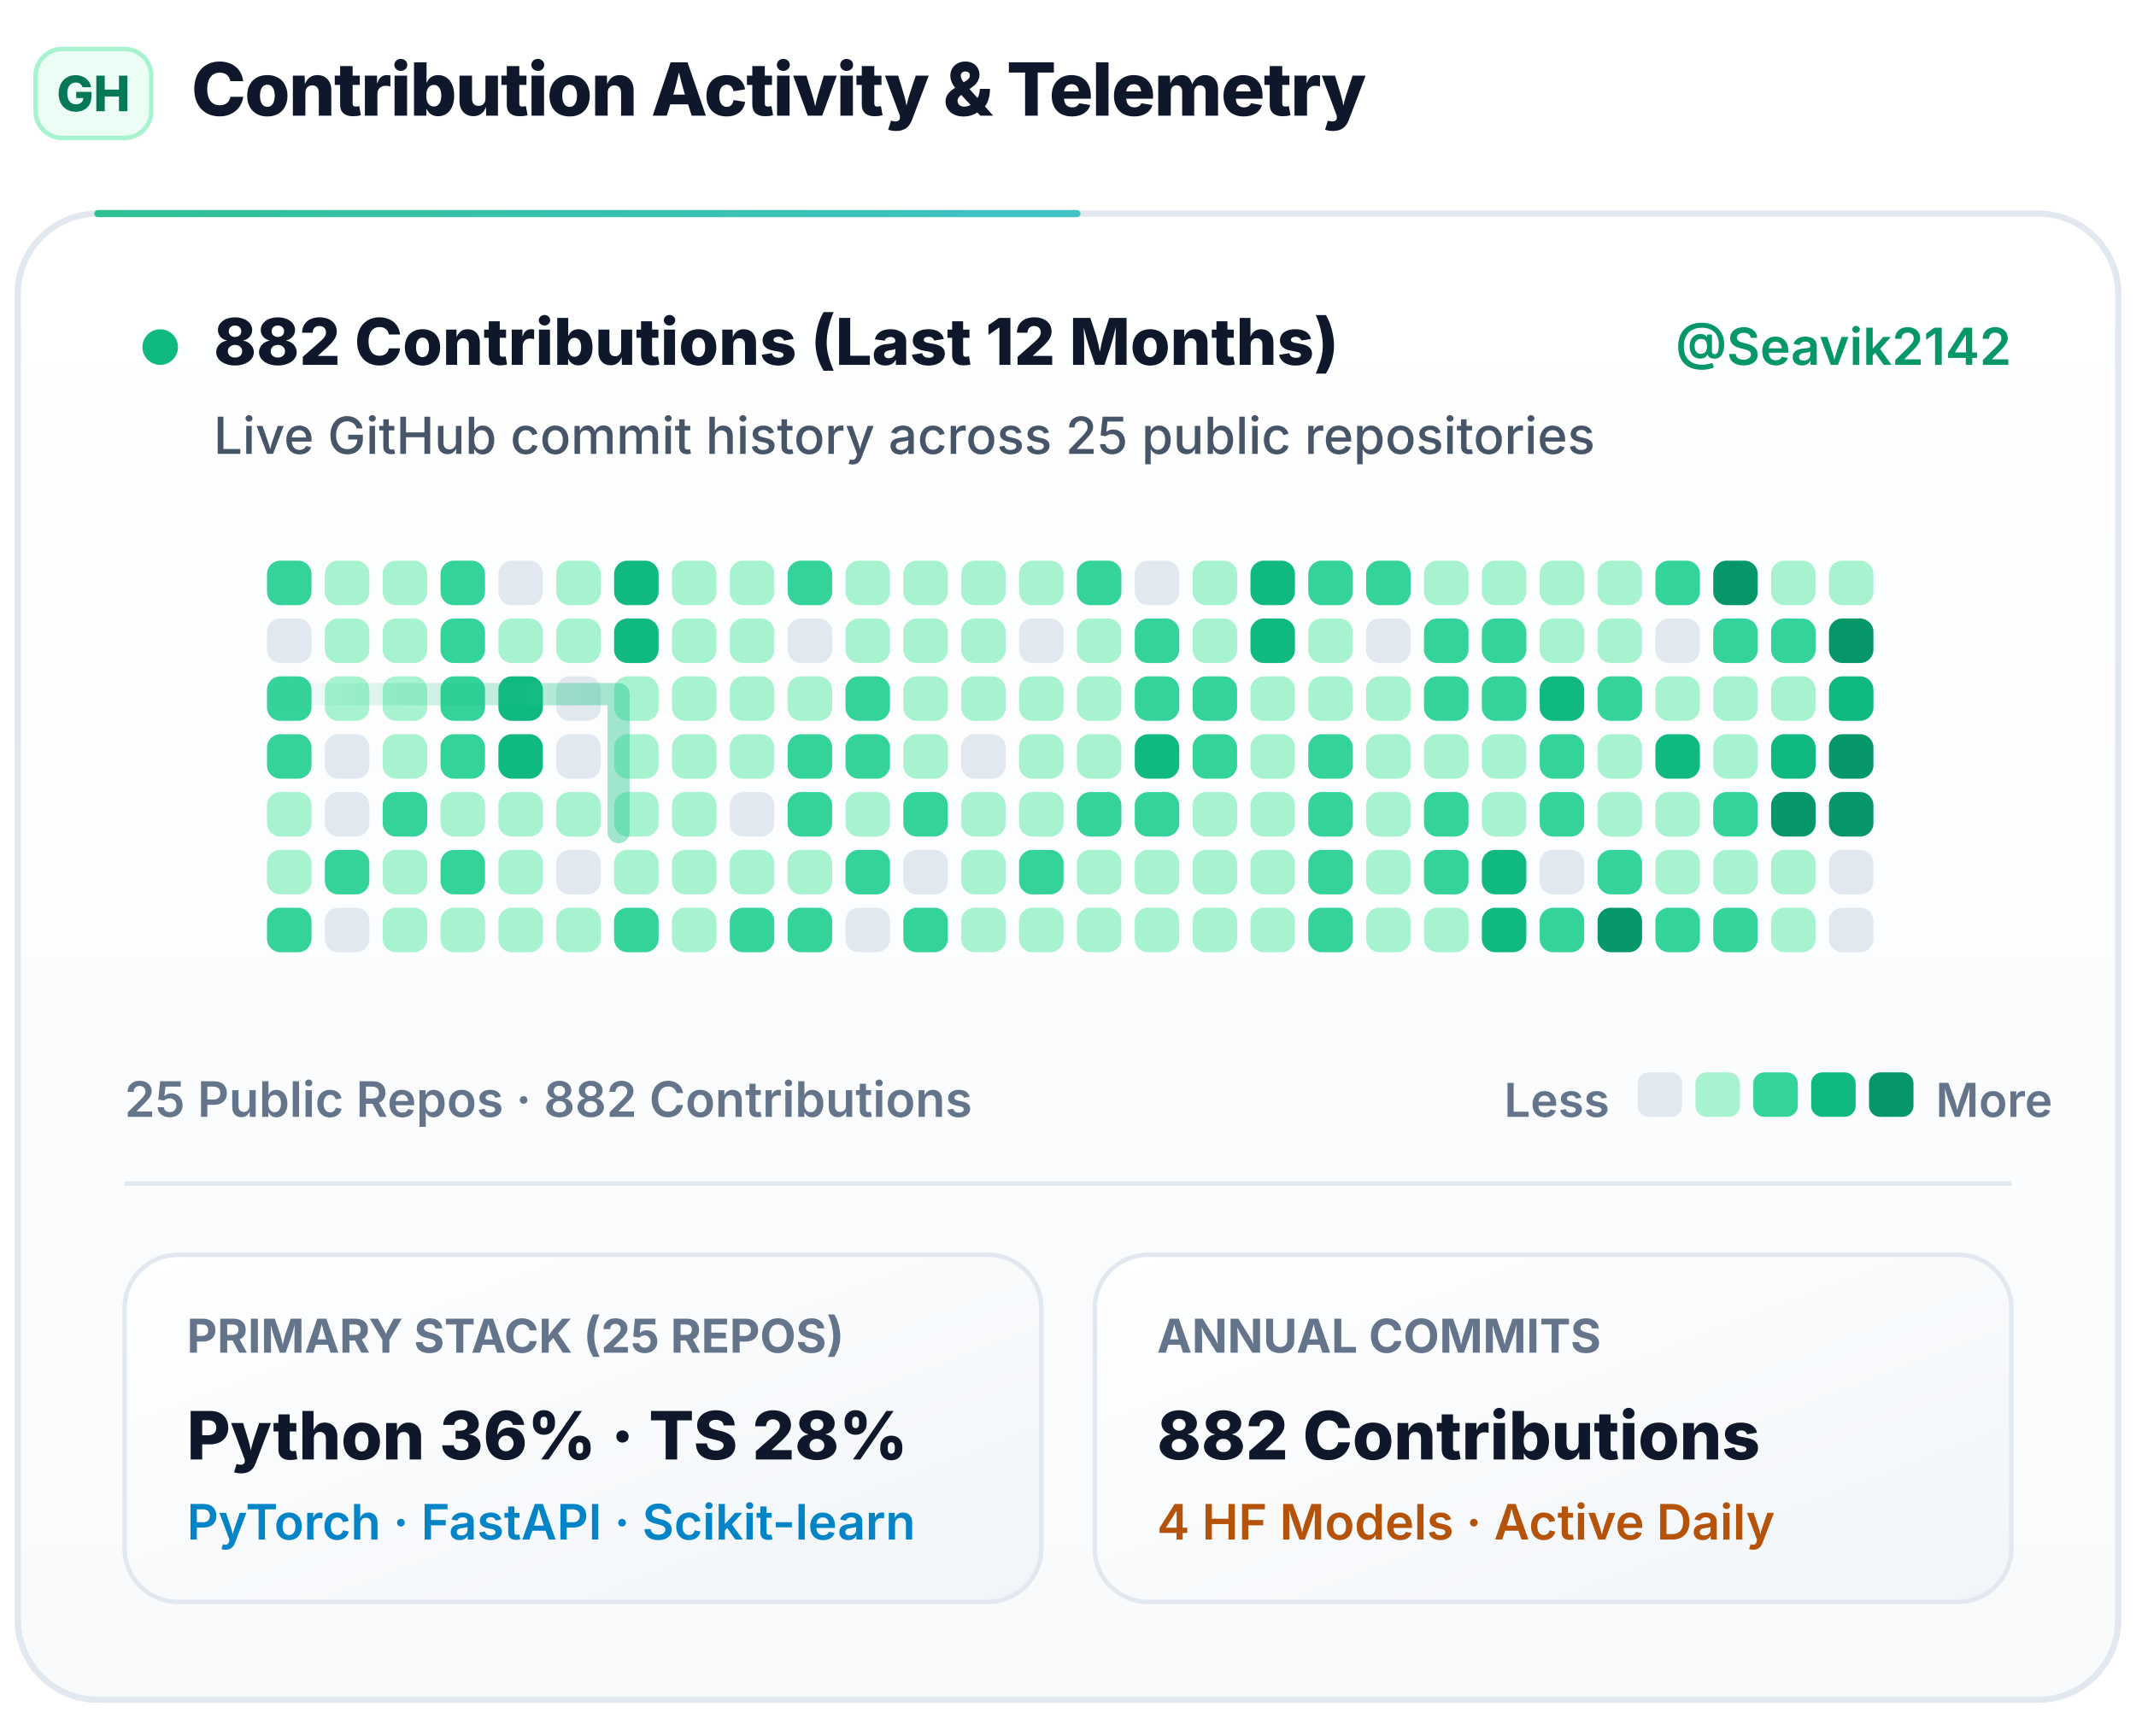
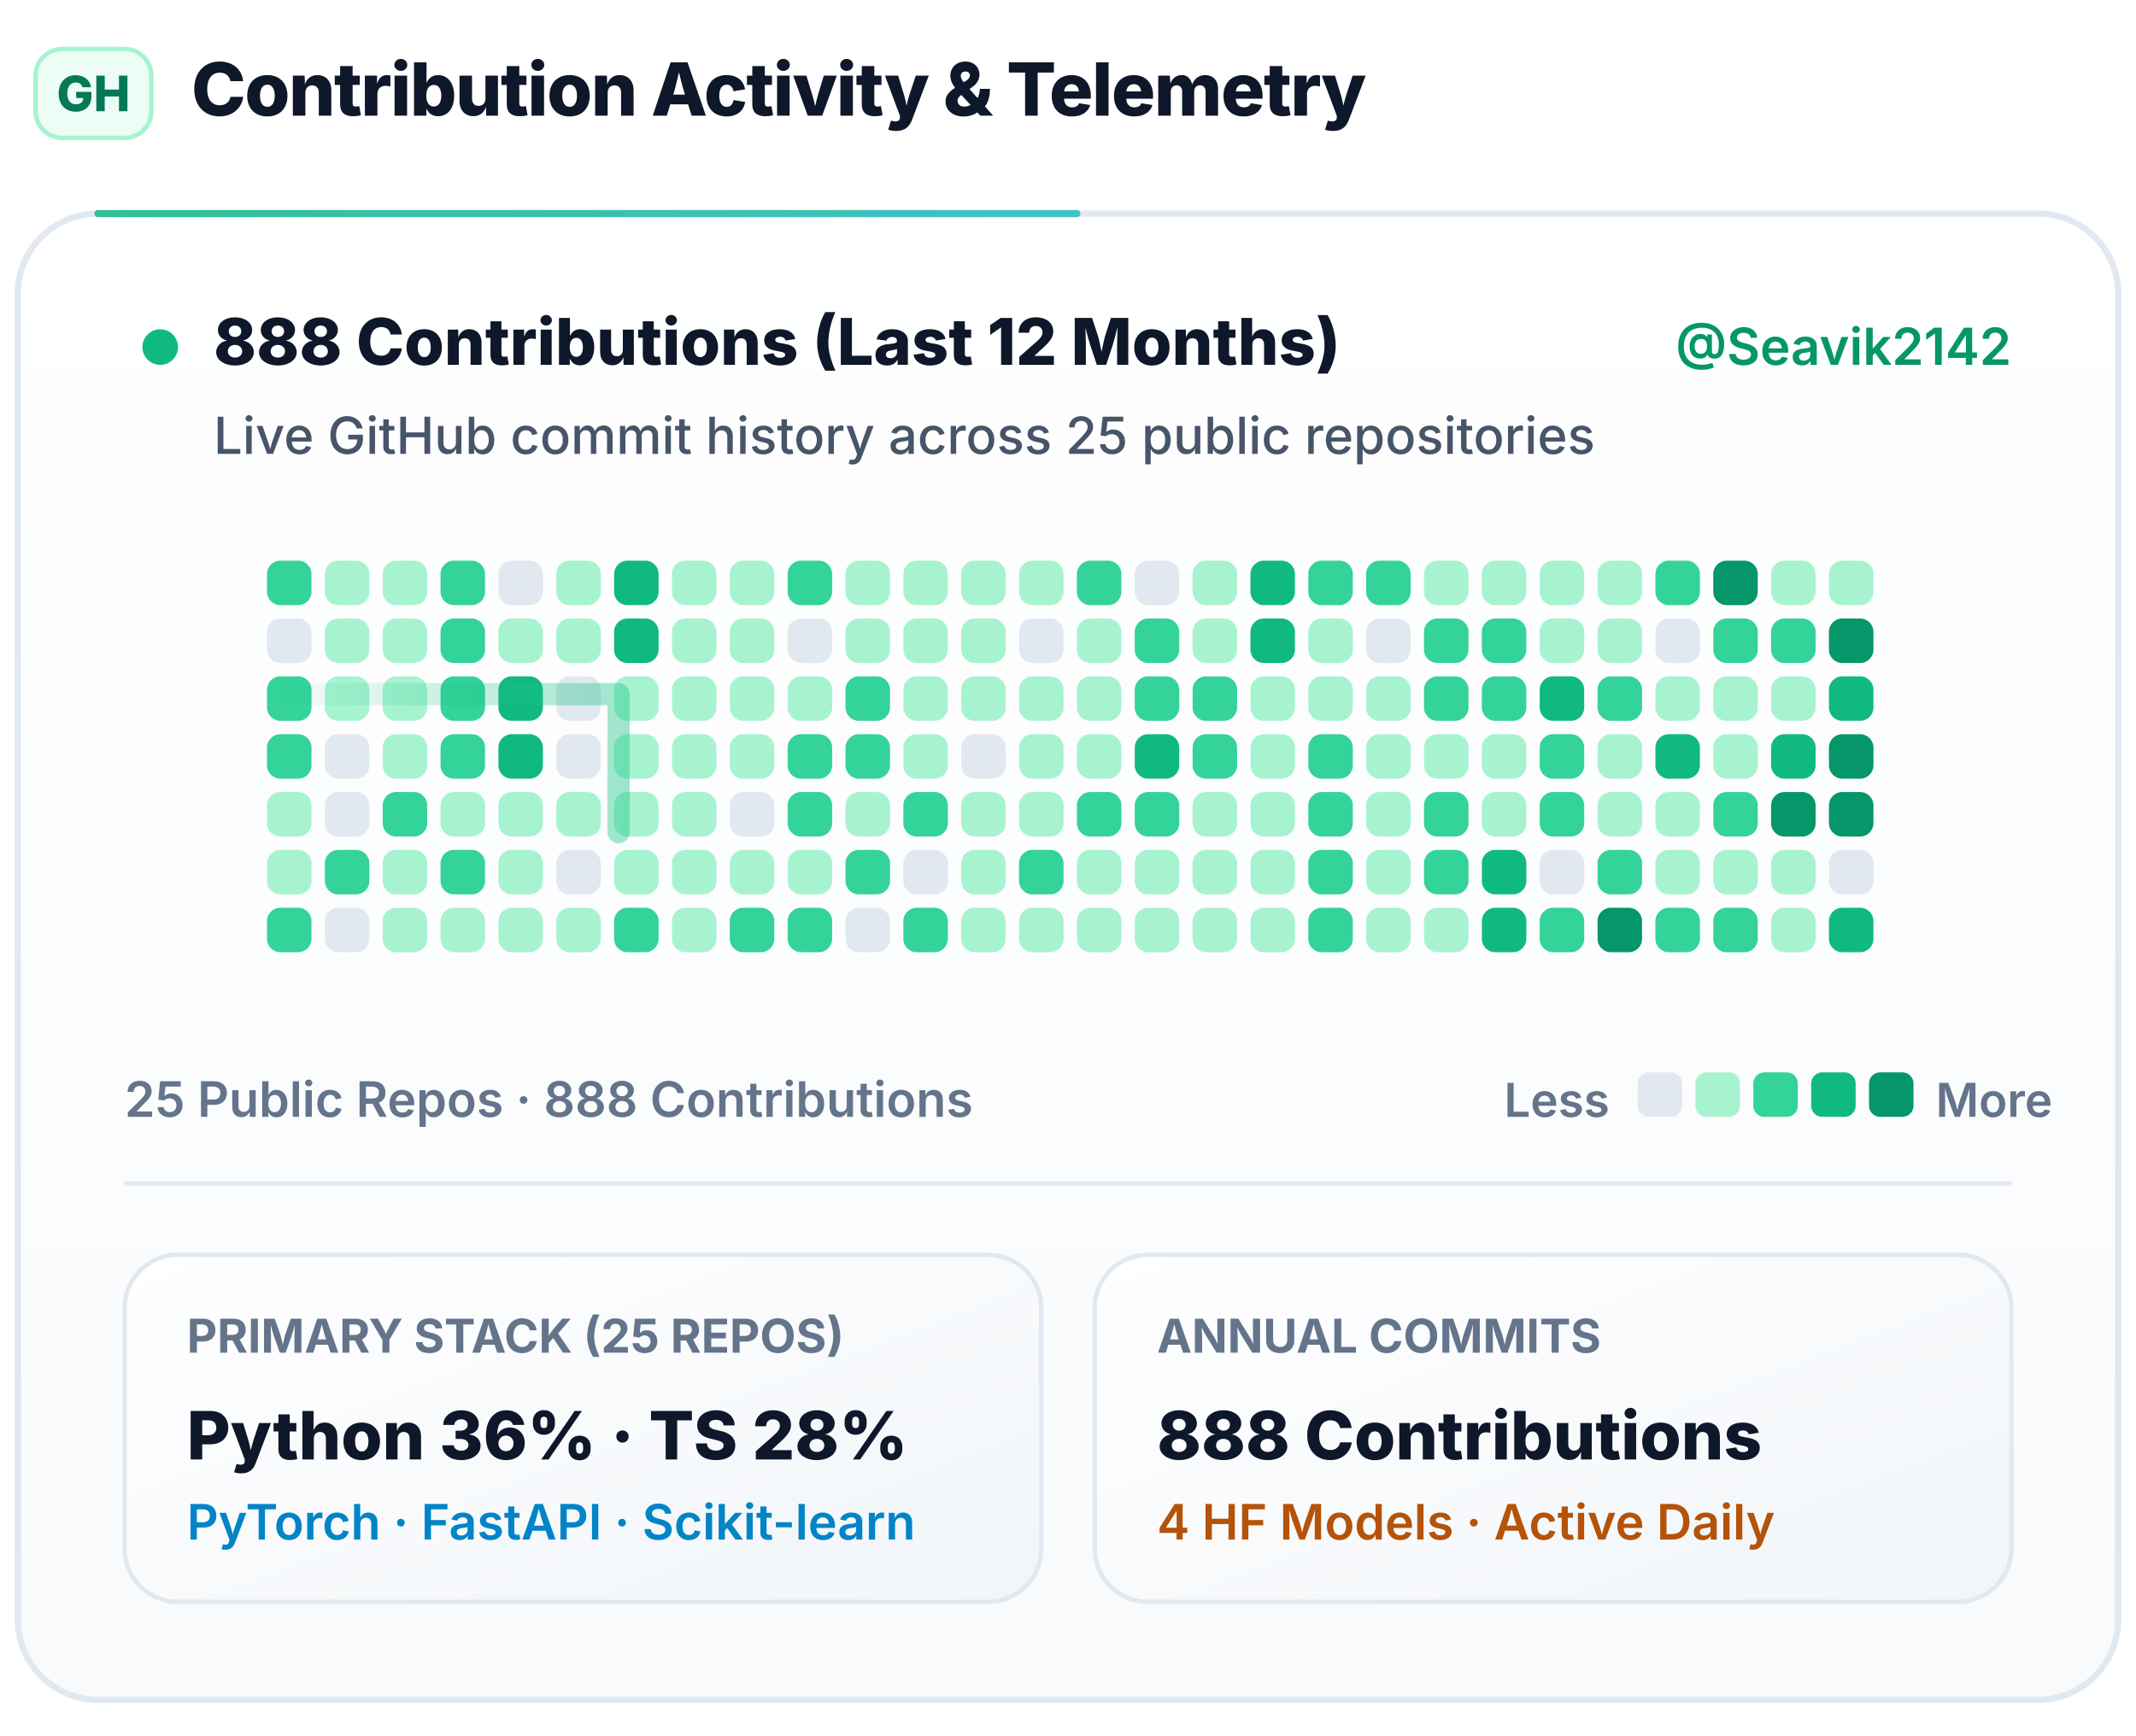
<svg xmlns="http://www.w3.org/2000/svg" viewBox="0 0 480 390" width="100%">
  <defs>
    <style>
      .sans { font-family: -apple-system, BlinkMacSystemFont, "Segoe UI", Inter, Roboto, Helvetica, Arial, sans-serif; }
    </style>
    <linearGradient id="bgCard" x1="0" y1="0" x2="0" y2="1">
      <stop offset="0%" stop-color="#FFFFFF" />
      <stop offset="100%" stop-color="#F8FAFC" />
    </linearGradient>
    <linearGradient id="subCard" x1="0" y1="0" x2="1" y2="1">
      <stop offset="0%" stop-color="#FFFFFF" />
      <stop offset="100%" stop-color="#F1F5F9" />
    </linearGradient>
    <linearGradient id="beamAct" x1="0" y1="0" x2="1" y2="1">
      <stop offset="0%" stop-color="#10B981" />
      <stop offset="50%" stop-color="#38BDF8" />
      <stop offset="100%" stop-color="#818CF8" />
    </linearGradient>
    <linearGradient id="snakeGrad" x1="0" y1="0" x2="1" y2="0">
      <stop offset="0%" stop-color="#10B981" stop-opacity="0" />
      <stop offset="50%" stop-color="#34D399" stop-opacity="0.95" />
      <stop offset="100%" stop-color="#38BDF8" stop-opacity="1" />
    </linearGradient>
  </defs>
  <g transform="translate(8, 26)">
    <rect x="0" y="-15" width="26" height="20" rx="6" fill="#ECFDF5" stroke="#A7F3D0" stroke-width="1" />
    <text x="13" y="-1" text-anchor="middle" class="sans" font-size="11" font-weight="800" fill="#047857">GH</text>
    <text x="35" y="0" class="sans" font-size="16.5" font-weight="800" fill="#0F172A" letter-spacing="-0.3">Contribution Activity &amp; Telemetry</text>
  </g>
  <g transform="translate(4, 48)">
    <rect x="0" y="0" width="472" height="334" rx="18" fill="url(#bgCard)" stroke="#E2E8F0" stroke-width="1.4" />
    <rect x="0" y="0" width="472" height="334" rx="18" fill="none" stroke="url(#beamAct)" stroke-width="1.6" stroke-dasharray="220 1400" stroke-linecap="round" opacity="0.85">
      <animate attributeName="stroke-dashoffset" from="1620" to="0" dur="11s" repeatCount="indefinite" />
    </rect>
    <g transform="translate(24, 20)">
      <circle cx="8" cy="10" r="4" fill="#10B981">
        <animate attributeName="opacity" values="1;0.35;1" dur="2s" repeatCount="indefinite" />
      </circle>
-       <text x="20" y="14" class="sans" font-size="14.5" font-weight="800" fill="#0F172A">882 Contributions (Last 12 Months)</text>
+       <text x="20" y="14" class="sans" font-size="14.5" font-weight="800" fill="#0F172A">888 Contributions (Last 12 Months)</text>
      <text x="424" y="14" text-anchor="end" class="sans" font-size="11.5" font-weight="600" fill="#059669">@Seavik2142</text>
      <text x="20" y="34" class="sans" font-size="11.5" font-weight="500" fill="#475569">Live GitHub commit history across 25 public repositories</text>
    </g>
    <g transform="translate(56, 78)">
      <rect x="0" y="0" width="10" height="10" rx="3" fill="#34D399" />
      <rect x="0" y="13" width="10" height="10" rx="3" fill="#E2E8F0" />
      <rect x="0" y="26" width="10" height="10" rx="3" fill="#34D399" />
      <rect x="0" y="39" width="10" height="10" rx="3" fill="#34D399" />
      <rect x="0" y="52" width="10" height="10" rx="3" fill="#A7F3D0" />
      <rect x="0" y="65" width="10" height="10" rx="3" fill="#A7F3D0" />
      <rect x="0" y="78" width="10" height="10" rx="3" fill="#34D399" />
      <rect x="13" y="0" width="10" height="10" rx="3" fill="#A7F3D0" />
      <rect x="13" y="13" width="10" height="10" rx="3" fill="#A7F3D0" />
      <rect x="13" y="26" width="10" height="10" rx="3" fill="#A7F3D0" />
      <rect x="13" y="39" width="10" height="10" rx="3" fill="#E2E8F0" />
      <rect x="13" y="52" width="10" height="10" rx="3" fill="#E2E8F0" />
      <rect x="13" y="65" width="10" height="10" rx="3" fill="#34D399" />
      <rect x="13" y="78" width="10" height="10" rx="3" fill="#E2E8F0" />
      <rect x="26" y="0" width="10" height="10" rx="3" fill="#A7F3D0" />
      <rect x="26" y="13" width="10" height="10" rx="3" fill="#A7F3D0" />
      <rect x="26" y="26" width="10" height="10" rx="3" fill="#A7F3D0" />
      <rect x="26" y="39" width="10" height="10" rx="3" fill="#A7F3D0" />
      <rect x="26" y="52" width="10" height="10" rx="3" fill="#34D399" />
      <rect x="26" y="65" width="10" height="10" rx="3" fill="#A7F3D0" />
      <rect x="26" y="78" width="10" height="10" rx="3" fill="#A7F3D0" />
      <rect x="39" y="0" width="10" height="10" rx="3" fill="#34D399" />
      <rect x="39" y="13" width="10" height="10" rx="3" fill="#34D399" />
      <rect x="39" y="26" width="10" height="10" rx="3" fill="#34D399" />
      <rect x="39" y="39" width="10" height="10" rx="3" fill="#34D399" />
      <rect x="39" y="52" width="10" height="10" rx="3" fill="#A7F3D0" />
      <rect x="39" y="65" width="10" height="10" rx="3" fill="#34D399" />
      <rect x="39" y="78" width="10" height="10" rx="3" fill="#A7F3D0" />
      <rect x="52" y="0" width="10" height="10" rx="3" fill="#E2E8F0" />
      <rect x="52" y="13" width="10" height="10" rx="3" fill="#A7F3D0" />
      <rect x="52" y="26" width="10" height="10" rx="3" fill="#10B981">
        <animate attributeName="opacity" values="1;0.45;1" dur="3.2s" repeatCount="indefinite" />
      </rect>
      <rect x="52" y="39" width="10" height="10" rx="3" fill="#10B981" />
      <rect x="52" y="52" width="10" height="10" rx="3" fill="#A7F3D0" />
      <rect x="52" y="65" width="10" height="10" rx="3" fill="#A7F3D0" />
      <rect x="52" y="78" width="10" height="10" rx="3" fill="#A7F3D0" />
      <rect x="65" y="0" width="10" height="10" rx="3" fill="#A7F3D0" />
      <rect x="65" y="13" width="10" height="10" rx="3" fill="#A7F3D0" />
      <rect x="65" y="26" width="10" height="10" rx="3" fill="#E2E8F0" />
      <rect x="65" y="39" width="10" height="10" rx="3" fill="#E2E8F0" />
      <rect x="65" y="52" width="10" height="10" rx="3" fill="#A7F3D0" />
      <rect x="65" y="65" width="10" height="10" rx="3" fill="#E2E8F0" />
      <rect x="65" y="78" width="10" height="10" rx="3" fill="#A7F3D0" />
      <rect x="78" y="0" width="10" height="10" rx="3" fill="#10B981">
        <animate attributeName="opacity" values="1;0.45;1" dur="3.2s" repeatCount="indefinite" />
      </rect>
      <rect x="78" y="13" width="10" height="10" rx="3" fill="#10B981" />
      <rect x="78" y="26" width="10" height="10" rx="3" fill="#A7F3D0" />
      <rect x="78" y="39" width="10" height="10" rx="3" fill="#A7F3D0" />
      <rect x="78" y="52" width="10" height="10" rx="3" fill="#A7F3D0" />
      <rect x="78" y="65" width="10" height="10" rx="3" fill="#A7F3D0" />
      <rect x="78" y="78" width="10" height="10" rx="3" fill="#34D399" />
      <rect x="91" y="0" width="10" height="10" rx="3" fill="#A7F3D0" />
      <rect x="91" y="13" width="10" height="10" rx="3" fill="#A7F3D0" />
      <rect x="91" y="26" width="10" height="10" rx="3" fill="#A7F3D0" />
      <rect x="91" y="39" width="10" height="10" rx="3" fill="#A7F3D0" />
      <rect x="91" y="52" width="10" height="10" rx="3" fill="#A7F3D0" />
      <rect x="91" y="65" width="10" height="10" rx="3" fill="#A7F3D0" />
      <rect x="91" y="78" width="10" height="10" rx="3" fill="#A7F3D0" />
      <rect x="104" y="0" width="10" height="10" rx="3" fill="#A7F3D0" />
      <rect x="104" y="13" width="10" height="10" rx="3" fill="#A7F3D0" />
      <rect x="104" y="26" width="10" height="10" rx="3" fill="#A7F3D0" />
      <rect x="104" y="39" width="10" height="10" rx="3" fill="#A7F3D0" />
      <rect x="104" y="52" width="10" height="10" rx="3" fill="#E2E8F0" />
      <rect x="104" y="65" width="10" height="10" rx="3" fill="#A7F3D0" />
      <rect x="104" y="78" width="10" height="10" rx="3" fill="#34D399" />
      <rect x="117" y="0" width="10" height="10" rx="3" fill="#34D399" />
      <rect x="117" y="13" width="10" height="10" rx="3" fill="#E2E8F0" />
      <rect x="117" y="26" width="10" height="10" rx="3" fill="#A7F3D0" />
      <rect x="117" y="39" width="10" height="10" rx="3" fill="#34D399" />
      <rect x="117" y="52" width="10" height="10" rx="3" fill="#34D399" />
      <rect x="117" y="65" width="10" height="10" rx="3" fill="#A7F3D0" />
      <rect x="117" y="78" width="10" height="10" rx="3" fill="#34D399" />
      <rect x="130" y="0" width="10" height="10" rx="3" fill="#A7F3D0" />
      <rect x="130" y="13" width="10" height="10" rx="3" fill="#A7F3D0" />
      <rect x="130" y="26" width="10" height="10" rx="3" fill="#34D399" />
      <rect x="130" y="39" width="10" height="10" rx="3" fill="#34D399" />
      <rect x="130" y="52" width="10" height="10" rx="3" fill="#A7F3D0" />
      <rect x="130" y="65" width="10" height="10" rx="3" fill="#34D399" />
      <rect x="130" y="78" width="10" height="10" rx="3" fill="#E2E8F0" />
      <rect x="143" y="0" width="10" height="10" rx="3" fill="#A7F3D0" />
      <rect x="143" y="13" width="10" height="10" rx="3" fill="#A7F3D0" />
      <rect x="143" y="26" width="10" height="10" rx="3" fill="#A7F3D0" />
      <rect x="143" y="39" width="10" height="10" rx="3" fill="#A7F3D0" />
      <rect x="143" y="52" width="10" height="10" rx="3" fill="#34D399" />
      <rect x="143" y="65" width="10" height="10" rx="3" fill="#E2E8F0" />
      <rect x="143" y="78" width="10" height="10" rx="3" fill="#34D399" />
      <rect x="156" y="0" width="10" height="10" rx="3" fill="#A7F3D0" />
      <rect x="156" y="13" width="10" height="10" rx="3" fill="#A7F3D0" />
      <rect x="156" y="26" width="10" height="10" rx="3" fill="#A7F3D0" />
      <rect x="156" y="39" width="10" height="10" rx="3" fill="#E2E8F0" />
      <rect x="156" y="52" width="10" height="10" rx="3" fill="#A7F3D0" />
      <rect x="156" y="65" width="10" height="10" rx="3" fill="#A7F3D0" />
      <rect x="156" y="78" width="10" height="10" rx="3" fill="#A7F3D0" />
      <rect x="169" y="0" width="10" height="10" rx="3" fill="#A7F3D0" />
      <rect x="169" y="13" width="10" height="10" rx="3" fill="#E2E8F0" />
      <rect x="169" y="26" width="10" height="10" rx="3" fill="#A7F3D0" />
      <rect x="169" y="39" width="10" height="10" rx="3" fill="#A7F3D0" />
      <rect x="169" y="52" width="10" height="10" rx="3" fill="#A7F3D0" />
      <rect x="169" y="65" width="10" height="10" rx="3" fill="#34D399" />
      <rect x="169" y="78" width="10" height="10" rx="3" fill="#A7F3D0" />
      <rect x="182" y="0" width="10" height="10" rx="3" fill="#34D399" />
      <rect x="182" y="13" width="10" height="10" rx="3" fill="#A7F3D0" />
      <rect x="182" y="26" width="10" height="10" rx="3" fill="#A7F3D0" />
      <rect x="182" y="39" width="10" height="10" rx="3" fill="#A7F3D0" />
      <rect x="182" y="52" width="10" height="10" rx="3" fill="#34D399" />
      <rect x="182" y="65" width="10" height="10" rx="3" fill="#A7F3D0" />
      <rect x="182" y="78" width="10" height="10" rx="3" fill="#A7F3D0" />
      <rect x="195" y="0" width="10" height="10" rx="3" fill="#E2E8F0" />
      <rect x="195" y="13" width="10" height="10" rx="3" fill="#34D399" />
      <rect x="195" y="26" width="10" height="10" rx="3" fill="#34D399" />
      <rect x="195" y="39" width="10" height="10" rx="3" fill="#10B981">
        <animate attributeName="opacity" values="1;0.45;1" dur="3.2s" repeatCount="indefinite" />
      </rect>
      <rect x="195" y="52" width="10" height="10" rx="3" fill="#34D399" />
      <rect x="195" y="65" width="10" height="10" rx="3" fill="#A7F3D0" />
      <rect x="195" y="78" width="10" height="10" rx="3" fill="#A7F3D0" />
      <rect x="208" y="0" width="10" height="10" rx="3" fill="#A7F3D0" />
      <rect x="208" y="13" width="10" height="10" rx="3" fill="#A7F3D0" />
      <rect x="208" y="26" width="10" height="10" rx="3" fill="#34D399" />
      <rect x="208" y="39" width="10" height="10" rx="3" fill="#34D399" />
      <rect x="208" y="52" width="10" height="10" rx="3" fill="#A7F3D0" />
      <rect x="208" y="65" width="10" height="10" rx="3" fill="#A7F3D0" />
      <rect x="208" y="78" width="10" height="10" rx="3" fill="#A7F3D0" />
      <rect x="221" y="0" width="10" height="10" rx="3" fill="#10B981" />
      <rect x="221" y="13" width="10" height="10" rx="3" fill="#10B981">
        <animate attributeName="opacity" values="1;0.45;1" dur="3.2s" repeatCount="indefinite" />
      </rect>
      <rect x="221" y="26" width="10" height="10" rx="3" fill="#A7F3D0" />
      <rect x="221" y="39" width="10" height="10" rx="3" fill="#A7F3D0" />
      <rect x="221" y="52" width="10" height="10" rx="3" fill="#A7F3D0" />
      <rect x="221" y="65" width="10" height="10" rx="3" fill="#A7F3D0" />
      <rect x="221" y="78" width="10" height="10" rx="3" fill="#A7F3D0" />
      <rect x="234" y="0" width="10" height="10" rx="3" fill="#34D399" />
      <rect x="234" y="13" width="10" height="10" rx="3" fill="#A7F3D0" />
      <rect x="234" y="26" width="10" height="10" rx="3" fill="#A7F3D0" />
      <rect x="234" y="39" width="10" height="10" rx="3" fill="#34D399" />
      <rect x="234" y="52" width="10" height="10" rx="3" fill="#34D399" />
      <rect x="234" y="65" width="10" height="10" rx="3" fill="#34D399" />
      <rect x="234" y="78" width="10" height="10" rx="3" fill="#34D399" />
      <rect x="247" y="0" width="10" height="10" rx="3" fill="#34D399" />
      <rect x="247" y="13" width="10" height="10" rx="3" fill="#E2E8F0" />
      <rect x="247" y="26" width="10" height="10" rx="3" fill="#A7F3D0" />
      <rect x="247" y="39" width="10" height="10" rx="3" fill="#A7F3D0" />
      <rect x="247" y="52" width="10" height="10" rx="3" fill="#A7F3D0" />
      <rect x="247" y="65" width="10" height="10" rx="3" fill="#A7F3D0" />
      <rect x="247" y="78" width="10" height="10" rx="3" fill="#A7F3D0" />
      <rect x="260" y="0" width="10" height="10" rx="3" fill="#A7F3D0" />
      <rect x="260" y="13" width="10" height="10" rx="3" fill="#34D399" />
      <rect x="260" y="26" width="10" height="10" rx="3" fill="#34D399" />
      <rect x="260" y="39" width="10" height="10" rx="3" fill="#A7F3D0" />
      <rect x="260" y="52" width="10" height="10" rx="3" fill="#34D399" />
      <rect x="260" y="65" width="10" height="10" rx="3" fill="#34D399" />
      <rect x="260" y="78" width="10" height="10" rx="3" fill="#A7F3D0" />
      <rect x="273" y="0" width="10" height="10" rx="3" fill="#A7F3D0" />
      <rect x="273" y="13" width="10" height="10" rx="3" fill="#34D399" />
      <rect x="273" y="26" width="10" height="10" rx="3" fill="#34D399" />
      <rect x="273" y="39" width="10" height="10" rx="3" fill="#A7F3D0" />
      <rect x="273" y="52" width="10" height="10" rx="3" fill="#A7F3D0" />
      <rect x="273" y="65" width="10" height="10" rx="3" fill="#10B981" />
      <rect x="273" y="78" width="10" height="10" rx="3" fill="#10B981">
        <animate attributeName="opacity" values="1;0.45;1" dur="3.7s" repeatCount="indefinite" />
      </rect>
      <rect x="286" y="0" width="10" height="10" rx="3" fill="#A7F3D0" />
      <rect x="286" y="13" width="10" height="10" rx="3" fill="#A7F3D0" />
      <rect x="286" y="26" width="10" height="10" rx="3" fill="#10B981">
        <animate attributeName="opacity" values="1;0.45;1" dur="2.2s" repeatCount="indefinite" />
      </rect>
      <rect x="286" y="39" width="10" height="10" rx="3" fill="#34D399" />
      <rect x="286" y="52" width="10" height="10" rx="3" fill="#34D399" />
      <rect x="286" y="65" width="10" height="10" rx="3" fill="#E2E8F0" />
      <rect x="286" y="78" width="10" height="10" rx="3" fill="#34D399" />
      <rect x="299" y="0" width="10" height="10" rx="3" fill="#A7F3D0" />
      <rect x="299" y="13" width="10" height="10" rx="3" fill="#A7F3D0" />
      <rect x="299" y="26" width="10" height="10" rx="3" fill="#34D399" />
      <rect x="299" y="39" width="10" height="10" rx="3" fill="#A7F3D0" />
      <rect x="299" y="52" width="10" height="10" rx="3" fill="#A7F3D0" />
      <rect x="299" y="65" width="10" height="10" rx="3" fill="#34D399" />
      <rect x="299" y="78" width="10" height="10" rx="3" fill="#059669" />
      <rect x="312" y="0" width="10" height="10" rx="3" fill="#34D399" />
      <rect x="312" y="13" width="10" height="10" rx="3" fill="#E2E8F0" />
      <rect x="312" y="26" width="10" height="10" rx="3" fill="#A7F3D0" />
      <rect x="312" y="39" width="10" height="10" rx="3" fill="#10B981">
        <animate attributeName="opacity" values="1;0.45;1" dur="3.7s" repeatCount="indefinite" />
      </rect>
      <rect x="312" y="52" width="10" height="10" rx="3" fill="#A7F3D0" />
      <rect x="312" y="65" width="10" height="10" rx="3" fill="#A7F3D0" />
      <rect x="312" y="78" width="10" height="10" rx="3" fill="#34D399" />
      <rect x="325" y="0" width="10" height="10" rx="3" fill="#059669" />
      <rect x="325" y="13" width="10" height="10" rx="3" fill="#34D399" />
      <rect x="325" y="26" width="10" height="10" rx="3" fill="#A7F3D0" />
      <rect x="325" y="39" width="10" height="10" rx="3" fill="#A7F3D0" />
      <rect x="325" y="52" width="10" height="10" rx="3" fill="#34D399" />
      <rect x="325" y="65" width="10" height="10" rx="3" fill="#A7F3D0" />
      <rect x="325" y="78" width="10" height="10" rx="3" fill="#34D399" />
      <rect x="338" y="0" width="10" height="10" rx="3" fill="#A7F3D0" />
      <rect x="338" y="13" width="10" height="10" rx="3" fill="#34D399" />
      <rect x="338" y="26" width="10" height="10" rx="3" fill="#A7F3D0" />
      <rect x="338" y="39" width="10" height="10" rx="3" fill="#10B981" />
      <rect x="338" y="52" width="10" height="10" rx="3" fill="#059669">
        <animate attributeName="opacity" values="1;0.45;1" dur="3.2s" repeatCount="indefinite" />
      </rect>
      <rect x="338" y="65" width="10" height="10" rx="3" fill="#A7F3D0" />
      <rect x="338" y="78" width="10" height="10" rx="3" fill="#A7F3D0" />
      <rect x="351" y="0" width="10" height="10" rx="3" fill="#A7F3D0" />
      <rect x="351" y="13" width="10" height="10" rx="3" fill="#059669" />
      <rect x="351" y="26" width="10" height="10" rx="3" fill="#10B981" />
      <rect x="351" y="39" width="10" height="10" rx="3" fill="#059669">
        <animate attributeName="opacity" values="1;0.45;1" dur="3.2s" repeatCount="indefinite" />
      </rect>
      <rect x="351" y="52" width="10" height="10" rx="3" fill="#059669" />
      <rect x="351" y="65" width="10" height="10" rx="3" fill="#E2E8F0" />
-       <rect x="351" y="78" width="10" height="10" rx="3" fill="#E2E8F0" />
+       <rect x="351" y="78" width="10" height="10" rx="3" fill="#10B981">
+         <animate attributeName="opacity" values="1;0.45;1" dur="2.7s" repeatCount="indefinite" />
+       </rect>
      <path d="M 0 30 L 79 30 L 79 69 L 173 69 L 173 17 L 267 17 L 267 56 L 357 56 L 357 30" fill="none" stroke="url(#snakeGrad)" stroke-width="5" stroke-linecap="round" stroke-linejoin="round" stroke-dasharray="110 900">
        <animate attributeName="stroke-dashoffset" from="1010" to="0" dur="7s" repeatCount="indefinite" />
      </path>
    </g>
    <g transform="translate(24, 192)">
-       <text x="0" y="11" class="sans" font-size="11" font-weight="600" fill="#64748B">25 Public Repos · 882 Contributions</text>
+       <text x="0" y="11" class="sans" font-size="11" font-weight="600" fill="#64748B">25 Public Repos · 888 Contributions</text>
      <g transform="translate(310, 0)">
        <text x="0" y="11" class="sans" font-size="10.5" font-weight="600" fill="#64748B">Less</text>
        <rect x="30" y="1" width="10" height="10" rx="2.5" fill="#E2E8F0" />
        <rect x="43" y="1" width="10" height="10" rx="2.5" fill="#A7F3D0" />
        <rect x="56" y="1" width="10" height="10" rx="2.5" fill="#34D399" />
        <rect x="69" y="1" width="10" height="10" rx="2.5" fill="#10B981" />
        <rect x="82" y="1" width="10" height="10" rx="2.5" fill="#059669" />
        <text x="97" y="11" class="sans" font-size="10.5" font-weight="600" fill="#64748B">More</text>
      </g>
    </g>
    <line x1="24" y1="218" x2="448" y2="218" stroke="#E2E8F0" stroke-width="1" />
    <g transform="translate(24, 234)">
      <rect x="0" y="0" width="206" height="78" rx="12" fill="url(#subCard)" stroke="#E2E8F0" stroke-width="1" />
      <text x="14" y="22" class="sans" font-size="10.5" font-weight="700" fill="#64748B">PRIMARY STACK (25 REPOS)</text>
      <text x="14" y="46" class="sans" font-size="15" font-weight="800" fill="#0F172A">Python 36% · TS 28%</text>
      <text x="14" y="64" class="sans" font-size="11" font-weight="600" fill="#0284C7">PyTorch · FastAPI · Scikit-learn</text>
      <rect x="218" y="0" width="206" height="78" rx="12" fill="url(#subCard)" stroke="#E2E8F0" stroke-width="1" />
      <text x="232" y="22" class="sans" font-size="10.5" font-weight="700" fill="#64748B">ANNUAL COMMITS</text>
-       <text x="232" y="46" class="sans" font-size="15" font-weight="800" fill="#0F172A">882 Contributions</text>
+       <text x="232" y="46" class="sans" font-size="15" font-weight="800" fill="#0F172A">888 Contributions</text>
      <text x="232" y="64" class="sans" font-size="11" font-weight="600" fill="#B45309">4 HF Models · Active Daily</text>
    </g>
  </g>
</svg>
